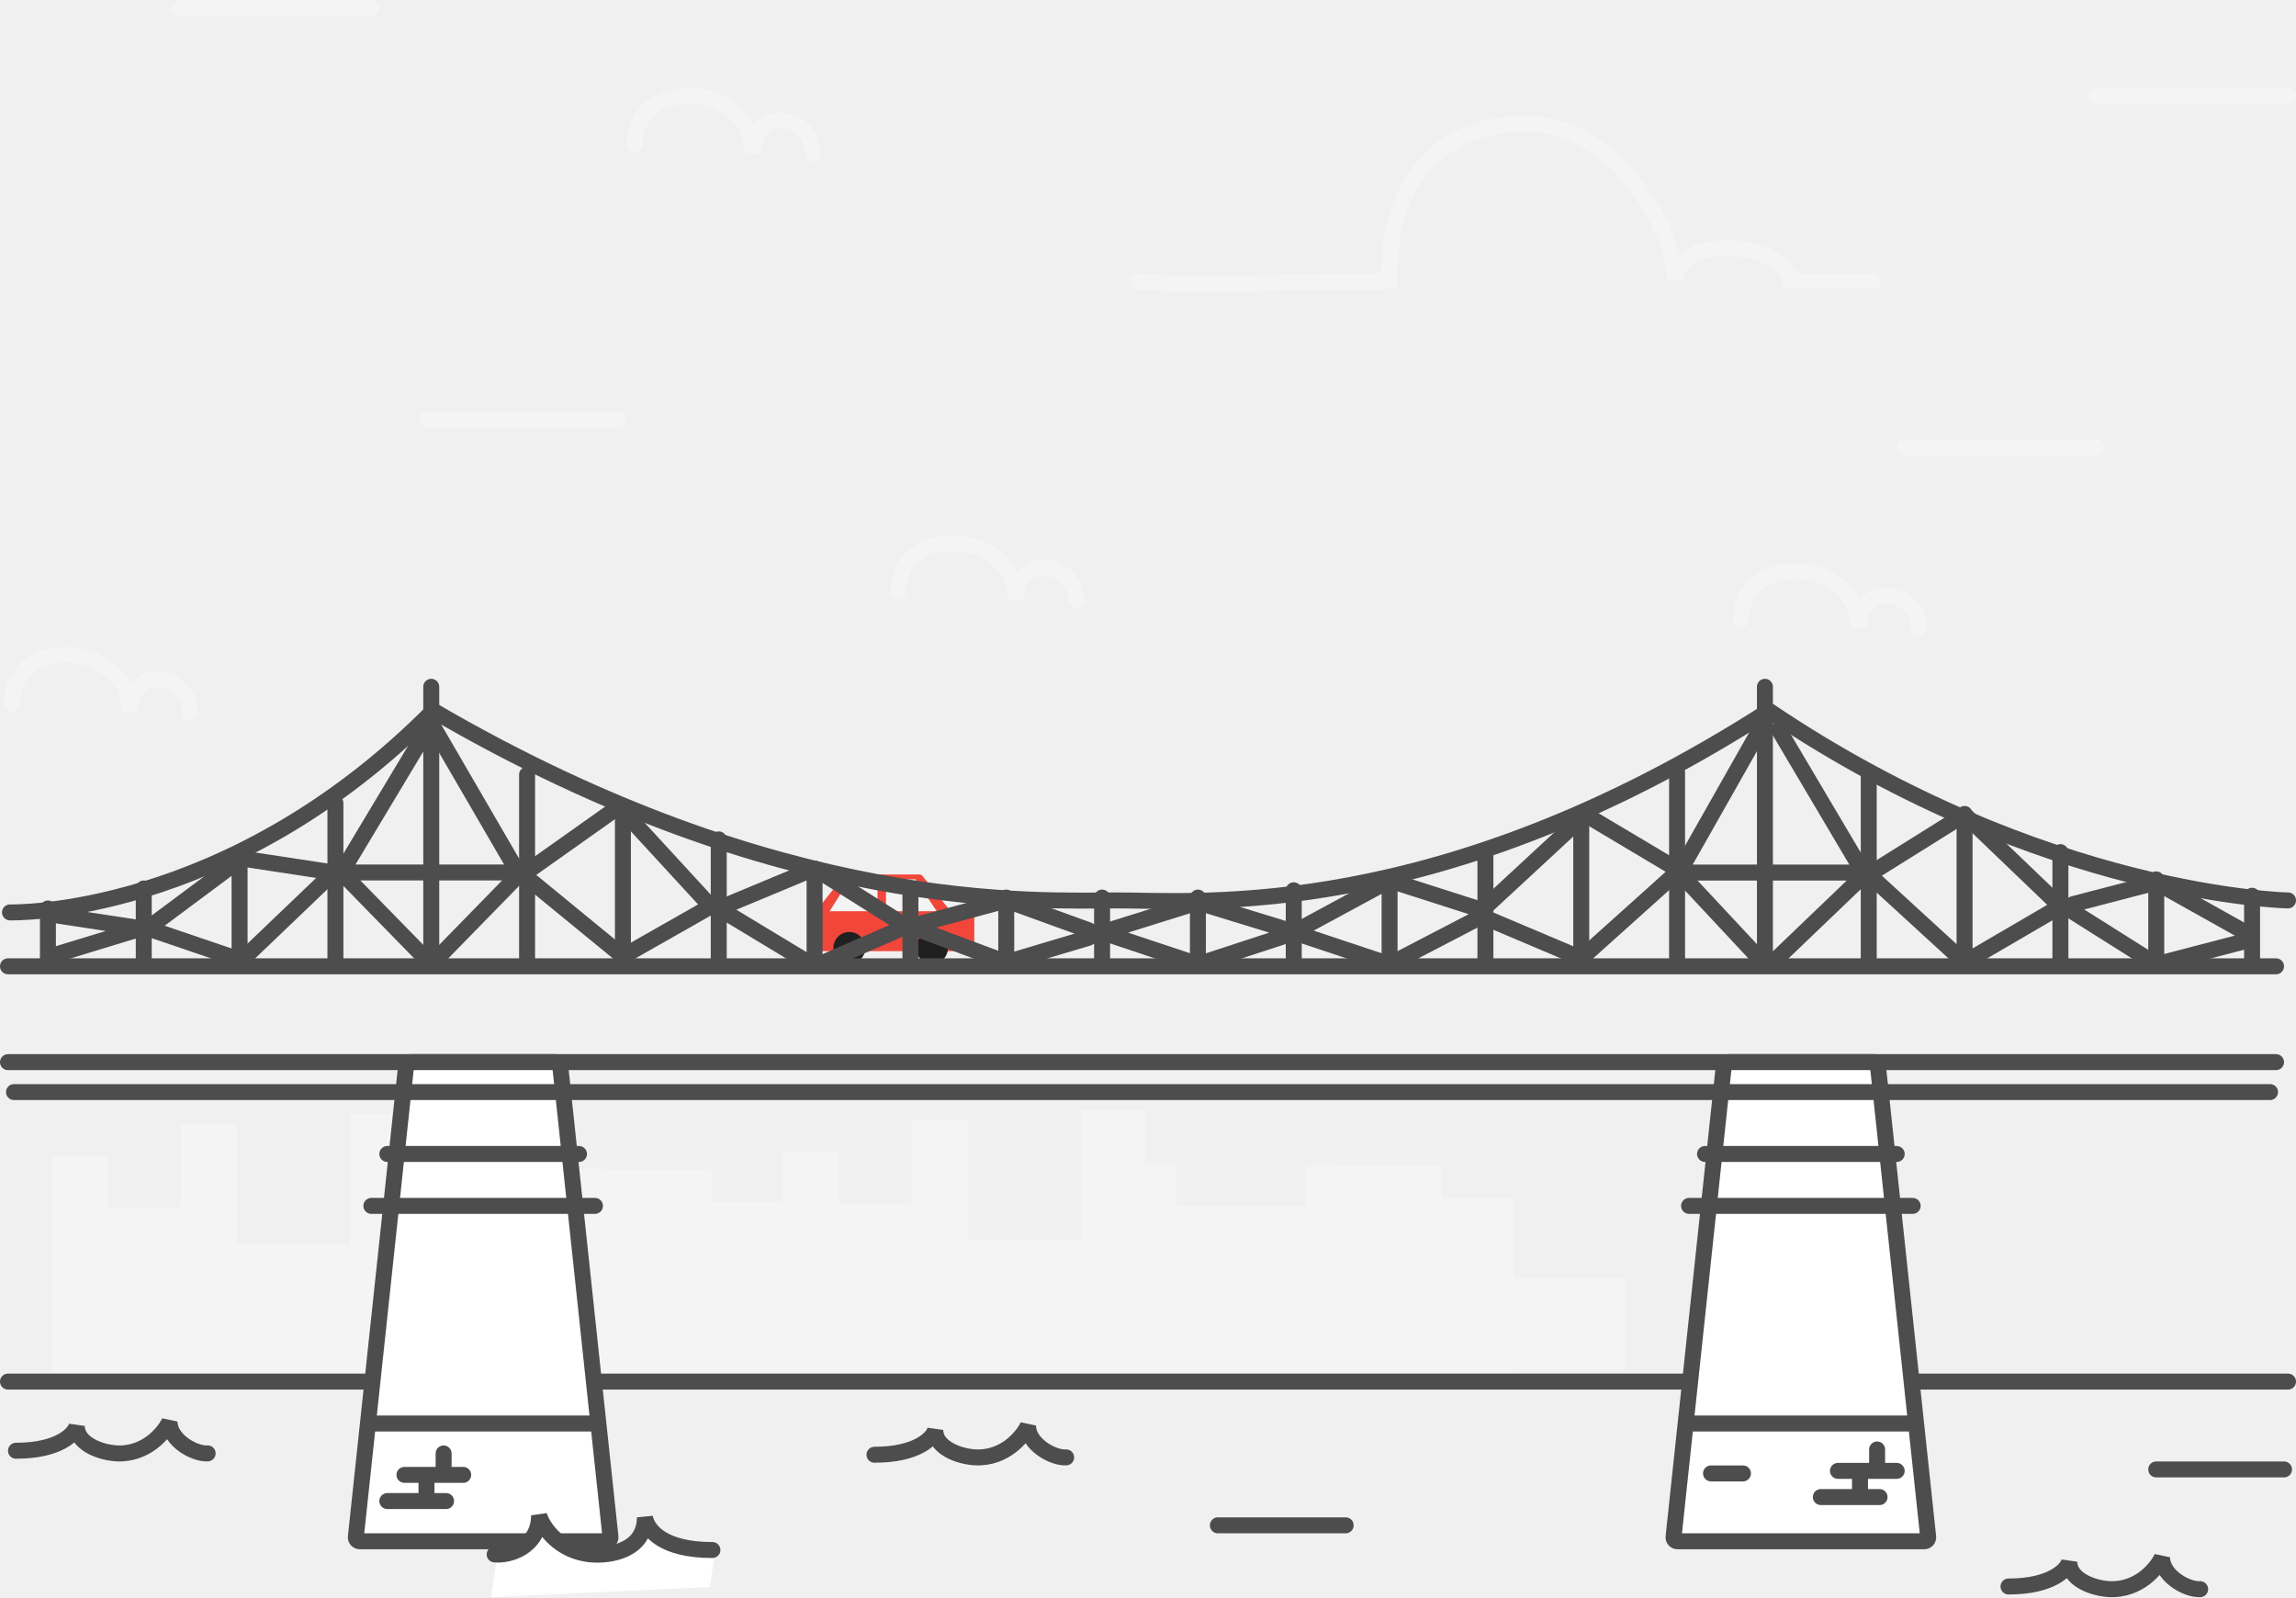
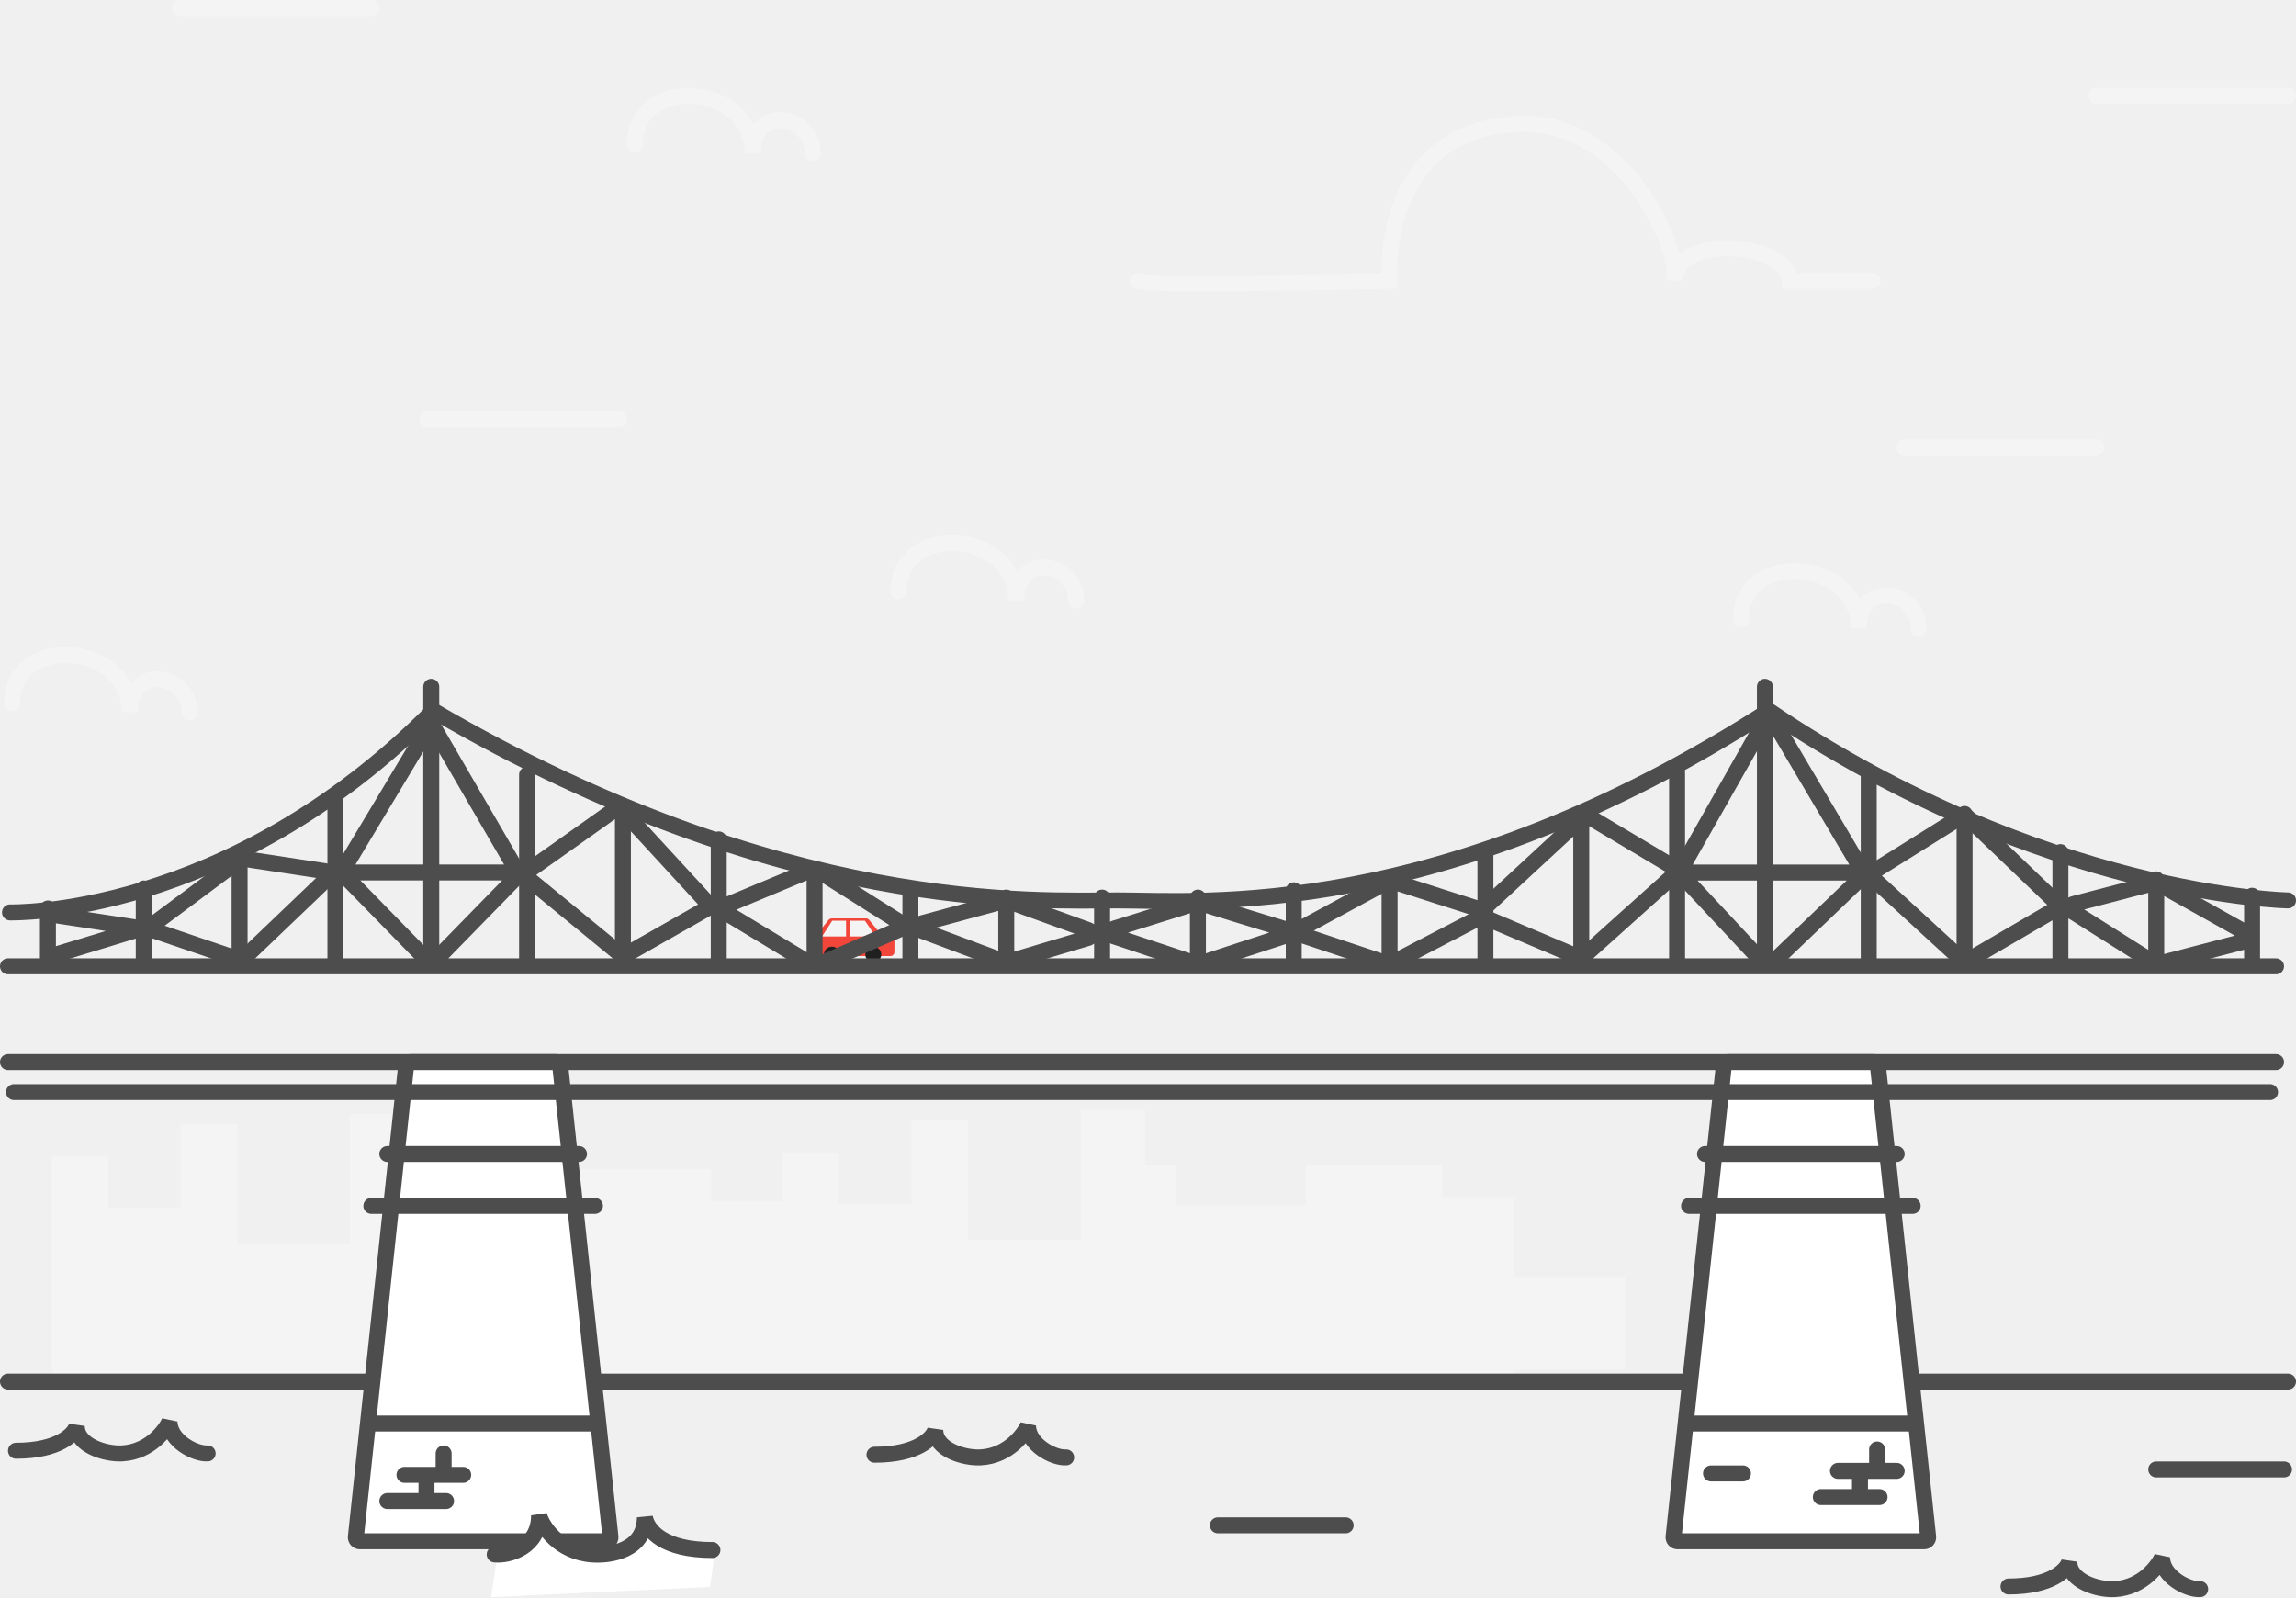
<svg xmlns="http://www.w3.org/2000/svg" width="575" height="400" viewBox="0 0 575 400" fill="none">
  <rect width="571" height="398" fill="black" fill-opacity="0" transform="translate(2 2)" />
  <path fill-rule="evenodd" clip-rule="evenodd" d="M286.744 278H270.612V310.582H242.38V280.55H228.264L228.265 301.496H210.116L210.116 288.606H196V300.885H178.18V292.828H152.08V292.767H143.997V302.863H111.667V292.767H103.744V279H87.612V311.582H59.38V281.55H45.264L45.265 302.496H27.116L27.116 289.606H13V346H27.116L45.265 346L59.38 346L87.612 346H103.585H103.744L151.965 346L152.08 346H177.851L178.18 346L196 346V345H210.116L228.265 345L242.38 345L270.612 345H286.585H286.744L334.965 345L335.08 345H360.851L361.18 345L379 345V343H407V320H379V299.885H361.18V291.828H335.08V291.767H326.997V301.863H294.667V291.767H286.744V278Z" fill="#F4F4F4" />
  <path d="M2 346H573" stroke="#4D4D4D" stroke-width="4" stroke-linecap="round" />
-   <rect width="40" height="22.4" fill="black" fill-opacity="0" transform="translate(204 219)" />
-   <path d="M211.337 219.377C211.527 219.139 211.815 219 212.12 219H230.249C230.554 219 230.842 219.139 231.031 219.377L238.068 228.224C238.258 228.462 238.546 228.601 238.851 228.601H243C243.552 228.601 244 229.049 244 229.601V237.2C244 237.752 243.552 238.2 243 238.2H205C204.448 238.2 204 237.752 204 237.2V228.95C204 228.724 204.077 228.505 204.217 228.328L211.337 219.377Z" fill="#F2463A" />
-   <path d="M212.822 220.2L207.765 228.2H219.765V220.2H212.822Z" fill="#F4F4F4" />
-   <path d="M229.233 220.2L234.588 228.2H221.882V220.2H229.233Z" fill="#F4F4F4" />
-   <circle cx="212.706" cy="237.4" r="4" fill="#202020" />
-   <circle cx="233.412" cy="237.4" r="4" fill="#202020" />
+   <rect width="20" height="11" fill="black" fill-opacity="0" transform="translate(204 230)" />
+   <path d="M207.519 230.371C207.708 230.136 207.994 230 208.296 230H216.889C217.19 230 217.476 230.136 217.666 230.371L220.884 234.344C221.074 234.579 221.36 234.715 221.661 234.715H223C223.552 234.715 224 235.163 224 235.715V238.429C224 238.981 223.552 239.429 223 239.429H205C204.448 239.429 204 238.981 204 238.429V235.069C204 234.84 204.079 234.618 204.223 234.44L207.519 230.371Z" fill="#F2463A" />
+   <path d="M208.411 230.589L205.882 234.518H211.882V230.589H208.411Z" fill="#F4F4F4" />
+   <path d="M216.616 230.589L219.294 234.518H212.941V230.589H216.616Z" fill="#F4F4F4" />
+   <ellipse cx="208.353" cy="239.036" rx="2" ry="1.964" fill="#202020" />
+   <ellipse cx="218.706" cy="239.036" rx="2" ry="1.964" fill="#202020" />
  <rect width="571" height="216" fill="black" fill-opacity="0" transform="translate(2 170)" />
  <rect width="568" height="144" fill="black" fill-opacity="0" transform="translate(2 242)" />
  <path d="M2 242H570M570 266H2" stroke="#4D4D4D" stroke-width="4" stroke-linecap="round" />
  <rect width="64" height="120" fill="black" fill-opacity="0" transform="translate(89 266)" />
  <path d="M101.705 266.894C101.759 266.386 102.188 266 102.699 266H139.301C139.812 266 140.241 266.386 140.295 266.894L152.882 384.894C152.945 385.485 152.482 386 151.888 386H90.112C89.518 386 89.055 385.485 89.118 384.894L101.705 266.894Z" fill="white" stroke="#4D4D4D" stroke-width="4" />
  <rect width="19" height="11.92" fill="black" fill-opacity="0" transform="translate(97 364)" />
  <path d="M97 375.92H111.71" stroke="#4D4D4D" stroke-width="4" stroke-linecap="round" />
  <path d="M101.29 369.364H116" stroke="#4D4D4D" stroke-width="4" stroke-linecap="round" />
  <path d="M106.806 375.324V370.556" stroke="#4D4D4D" stroke-width="4" />
  <path d="M111.097 368.768V364" stroke="#4D4D4D" stroke-width="4" stroke-linecap="round" />
  <path d="M93 356.5H151" stroke="#4D4D4D" stroke-width="4" />
  <path d="M97 289H145" stroke="#4D4D4D" stroke-width="4" stroke-linecap="round" />
  <path d="M93 302H149" stroke="#4D4D4D" stroke-width="4" stroke-linecap="round" />
  <rect width="64" height="120" fill="black" fill-opacity="0" transform="translate(419 266)" />
  <path d="M431.705 266.894C431.759 266.386 432.188 266 432.699 266H469.301C469.812 266 470.241 266.386 470.295 266.894L482.882 384.894C482.945 385.485 482.482 386 481.888 386H420.112C419.518 386 419.055 385.485 419.118 384.894L431.705 266.894Z" fill="white" stroke="#4D4D4D" stroke-width="4" />
  <rect width="19" height="11.92" fill="black" fill-opacity="0" transform="translate(456 363)" />
  <path d="M456 374.92H470.71" stroke="#4D4D4D" stroke-width="4" stroke-linecap="round" />
  <path d="M460.29 368.364H475" stroke="#4D4D4D" stroke-width="4" stroke-linecap="round" />
  <path d="M465.806 374.324V369.556" stroke="#4D4D4D" stroke-width="4" />
  <path d="M470.097 367.768V363" stroke="#4D4D4D" stroke-width="4" stroke-linecap="round" />
  <path d="M428.5 369H436.5" stroke="#4D4D4D" stroke-width="4" stroke-linecap="round" />
  <path d="M423 356.5H481" stroke="#4D4D4D" stroke-width="4" />
  <path d="M427 289H475" stroke="#4D4D4D" stroke-width="4" stroke-linecap="round" />
  <path d="M423 302H479" stroke="#4D4D4D" stroke-width="4" stroke-linecap="round" />
  <path d="M3.5 273.5H568.5" stroke="#4D4D4D" stroke-width="4" stroke-linecap="round" />
  <rect width="570.5" height="72.444" fill="black" fill-opacity="0" transform="translate(2.5 170)" />
  <rect width="570.5" height="72" fill="black" fill-opacity="0" transform="translate(2.5 170)" />
  <path d="M2.5 228.5C2.5 228.5 57 230 108.5 178C196 229 259.5 225.5 280 225.5C300.5 225.5 360.5 231 443 178C512 224.5 573 225.5 573 225.5" stroke="#4D4D4D" stroke-width="4" stroke-linecap="round" />
  <line x1="108" y1="240" x2="108" y2="172" stroke="#4D4D4D" stroke-width="4" stroke-linecap="round" />
  <line x1="442" y1="240" x2="442" y2="172" stroke="#4D4D4D" stroke-width="4" stroke-linecap="round" />
  <rect width="552.5" height="62.444" fill="black" fill-opacity="0" transform="translate(12.5 180)" />
  <path fill-rule="evenodd" clip-rule="evenodd" d="M126.234 216.5L107.931 185.002L89.032 216.5H126.234ZM125.739 220.5L107.569 239.103L110.431 241.897L131.431 220.397L132.493 219.31L131.729 217.995L110.229 180.995L106.771 183.005L107.357 184.014L104.785 182.471L83.785 217.471L82.991 218.794L84.069 219.897L105.069 241.397L107.931 238.603L90.249 220.5H125.739Z" fill="#4D4D4D" />
  <path fill-rule="evenodd" clip-rule="evenodd" d="M463.133 216.524L443.092 182.664L423.917 216.524H463.133ZM462.48 220.524H425.125L442.76 239.418L462.48 220.524ZM439.702 180.533L442.904 182.346L442.721 182.037L446.163 180L468.658 218.006L469.466 219.371L468.321 220.469L445.384 242.444L442.82 239.768L440.038 242.365L419.038 219.865L418.036 218.792L418.76 217.515L439.702 180.533Z" fill="#4D4D4D" />
  <path d="M81.49 218.194L60.913 215.063C60.649 215.023 60.379 215.09 60.165 215.249L38.525 231.364C37.879 231.845 38.038 232.853 38.8 233.113L59.925 240.304C60.278 240.425 60.669 240.338 60.939 240.08L82.031 219.905C82.631 219.332 82.311 218.319 81.49 218.194Z" stroke="#4D4D4D" stroke-width="4" />
  <path d="M177.149 226.075L155.596 202.648C155.255 202.277 154.692 202.218 154.282 202.509L132.07 218.242C131.531 218.624 131.504 219.413 132.014 219.831L155.469 239.065C155.789 239.327 156.237 239.365 156.597 239.161L176.907 227.621C177.466 227.303 177.584 226.548 177.149 226.075Z" stroke="#4D4D4D" stroke-width="4" />
  <path d="M225.4 230.991L204.439 217.777C204.164 217.603 203.821 217.574 203.521 217.7L181.821 226.741C181.065 227.056 180.988 228.097 181.689 228.52L203.558 241.733C203.835 241.9 204.177 241.923 204.474 241.794L225.265 232.754C226.002 232.434 226.079 231.42 225.4 230.991Z" stroke="#4D4D4D" stroke-width="4" />
  <path d="M272.646 232.968L252.297 225.607C252.104 225.537 251.894 225.529 251.695 225.583L230.996 231.188C230.059 231.442 229.997 232.749 230.907 233.09L251.685 240.882C251.89 240.959 252.113 240.966 252.322 240.904L272.591 234.866C273.516 234.591 273.553 233.296 272.646 232.968Z" stroke="#4D4D4D" stroke-width="4" />
  <path d="M321.477 232.575L300.296 226.091C300.103 226.032 299.897 226.032 299.705 226.092L278.956 232.576C278.03 232.866 278.017 234.172 278.938 234.479L299.687 241.396C299.89 241.463 300.11 241.464 300.314 241.398L321.495 234.481C322.423 234.178 322.411 232.86 321.477 232.575Z" stroke="#4D4D4D" stroke-width="4" />
  <path d="M370.713 227.768L348.406 220.63C348.147 220.547 347.865 220.573 347.625 220.703L326.028 232.401C325.259 232.818 325.358 233.953 326.188 234.229L347.598 241.366C347.855 241.452 348.136 241.429 348.376 241.305L370.87 229.608C371.658 229.198 371.56 228.039 370.713 227.768Z" stroke="#4D4D4D" stroke-width="4" />
  <path d="M419.333 217.305L397.642 204.383C397.262 204.156 396.777 204.207 396.451 204.508L371.136 227.948C370.603 228.442 370.757 229.32 371.426 229.603L395.415 239.752C395.772 239.904 396.184 239.835 396.473 239.576L419.489 218.908C419.991 218.457 419.912 217.65 419.333 217.305Z" stroke="#4D4D4D" stroke-width="4" />
  <path d="M515.043 226.082L492.562 204.539C492.231 204.222 491.728 204.17 491.34 204.412L469.115 218.303C468.554 218.654 468.482 219.442 468.969 219.888L491.457 240.502C491.78 240.798 492.258 240.85 492.636 240.629L514.855 227.668C515.428 227.333 515.522 226.542 515.043 226.082Z" stroke="#4D4D4D" stroke-width="4" />
  <path d="M562.831 233.785L540.351 221.197C540.126 221.071 539.86 221.036 539.61 221.102L519.233 226.417C518.386 226.638 518.212 227.764 518.952 228.231L539.634 241.269C539.868 241.416 540.152 241.461 540.419 241.391L562.594 235.626C563.466 235.399 563.617 234.225 562.831 233.785Z" stroke="#4D4D4D" stroke-width="4" />
  <path d="M12.5 229L35.5 232.5L12.5 239.5" stroke="#4D4D4D" stroke-width="4" />
  <rect width="552" height="51" fill="black" fill-opacity="0" transform="translate(12 192)" />
  <line x1="132" y1="241" x2="132" y2="194" stroke="#4D4D4D" stroke-width="4" stroke-linecap="round" />
  <path d="M156 241.634V202.929" stroke="#4D4D4D" stroke-width="4" stroke-linecap="round" />
  <path d="M84 241.179L84 201.107" stroke="#4D4D4D" stroke-width="4" stroke-linecap="round" />
  <path d="M60 241.634L60 215.223" stroke="#4D4D4D" stroke-width="4" stroke-linecap="round" />
  <path d="M36 241.634L36 222.509" stroke="#4D4D4D" stroke-width="4" stroke-linecap="round" />
  <path d="M12 241.634L12 227.518" stroke="#4D4D4D" stroke-width="4" stroke-linecap="round" />
  <path d="M180 241.179V210.214" stroke="#4D4D4D" stroke-width="4" stroke-linecap="round" />
  <path d="M204 241.634V217.5" stroke="#4D4D4D" stroke-width="4" stroke-linecap="round" />
  <path d="M228 241.634V222.964" stroke="#4D4D4D" stroke-width="4" stroke-linecap="round" />
  <path d="M252 241.634V224.786" stroke="#4D4D4D" stroke-width="4" stroke-linecap="round" />
  <path d="M276 241.634V224.786" stroke="#4D4D4D" stroke-width="4" stroke-linecap="round" />
  <path d="M300 241.634V224.786" stroke="#4D4D4D" stroke-width="4" stroke-linecap="round" />
  <path d="M324 241.634V222.964" stroke="#4D4D4D" stroke-width="4" stroke-linecap="round" />
  <path d="M348 241.634V219.777" stroke="#4D4D4D" stroke-width="4" stroke-linecap="round" />
  <path d="M372 241.634V213.402" stroke="#4D4D4D" stroke-width="4" stroke-linecap="round" />
  <path d="M396 241.634V204.295" stroke="#4D4D4D" stroke-width="4" stroke-linecap="round" />
  <path d="M420 241.634V193.366" stroke="#4D4D4D" stroke-width="4" stroke-linecap="round" />
  <path d="M468 241.634V193.366" stroke="#4D4D4D" stroke-width="4" stroke-linecap="round" />
  <path d="M492 241.634V203.839" stroke="#4D4D4D" stroke-width="4" stroke-linecap="round" />
  <path d="M516 241.634V213.402" stroke="#4D4D4D" stroke-width="4" stroke-linecap="round" />
  <path d="M540 241.634V220.232" stroke="#4D4D4D" stroke-width="4" stroke-linecap="round" />
  <path d="M564 241.634V224.33" stroke="#4D4D4D" stroke-width="4" stroke-linecap="round" />
  <rect width="568" height="44" fill="black" fill-opacity="0" transform="translate(4 356)" />
  <rect width="56" height="20.5" fill="black" fill-opacity="0" transform="translate(179 379.5) scale(-1 1)" />
  <path d="M161.5 380C162.184 383.446 166.803 388.923 179 388.923L177.827 397.415L123 400L124.466 390.031C128.082 390.4 135.5 387.976 135.5 380C136.38 382.954 140.589 389.384 148.801 390.031C153.492 390.4 161.5 388.271 161.5 380Z" fill="white" />
  <path d="M178.414 388.185C166.217 388.185 162.184 383.446 161.5 380C161.5 388.271 152.906 389.662 148.215 389.292C140.002 388.646 135.88 382.454 135 379.5C135 387.475 127.496 389.662 123.88 389.292" stroke="#4D4D4D" stroke-width="4" stroke-linecap="round" />
  <path d="M219 364.319C229.735 364.319 233.624 360.179 234.226 358.109C234.226 363.077 241.452 365.206 245.581 364.984C252.809 364.596 256.677 358.774 257.452 357C257.452 361.791 263.817 365.206 267 364.984" stroke="#4D4D4D" stroke-width="4" stroke-linecap="round" />
  <path d="M4 363.319C14.736 363.319 18.624 359.179 19.226 357.109C19.226 362.077 26.452 364.206 30.581 363.984C37.809 363.596 41.677 357.774 42.452 356C42.452 360.791 48.817 364.206 52 363.984" stroke="#4D4D4D" stroke-width="4" stroke-linecap="round" />
  <path d="M503 397.319C513.735 397.319 517.624 393.179 518.226 391.109C518.226 396.077 525.452 398.206 529.581 397.984C536.809 397.596 540.677 391.774 541.452 390C541.452 394.791 547.817 398.206 551 397.984" stroke="#4D4D4D" stroke-width="4" stroke-linecap="round" />
  <path d="M305 382H337" stroke="#4D4D4D" stroke-width="4" stroke-linecap="round" />
  <path d="M540 368H572" stroke="#4D4D4D" stroke-width="4" stroke-linecap="round" />
  <rect width="570" height="176.38" fill="black" fill-opacity="0" transform="translate(3 2)" />
  <path d="M287 70.34C287 69.236 286.105 68.34 285 68.34C283.895 68.34 283 69.236 283 70.34H287ZM347.817 70.34L347.865 72.34L349.817 72.293V70.34H347.817ZM448.226 70.34H446.226V72.34H448.226V70.34ZM469 72.34C470.105 72.34 471 71.445 471 70.34C471 69.236 470.105 68.34 469 68.34V72.34ZM283 70.34C283 71.157 283.46 71.677 283.71 71.897C283.961 72.118 284.213 72.234 284.343 72.289C284.617 72.405 284.899 72.468 285.095 72.506C285.52 72.588 286.071 72.649 286.682 72.697C287.927 72.796 289.691 72.866 291.826 72.914C296.109 73.009 302.022 73.019 308.57 72.975C321.672 72.888 337.389 72.589 347.865 72.34L347.77 68.341C337.306 68.59 321.614 68.888 308.543 68.975C302.004 69.019 296.139 69.009 291.915 68.915C289.797 68.868 288.126 68.8 286.999 68.71C286.424 68.664 286.054 68.618 285.856 68.579C285.74 68.556 285.784 68.556 285.899 68.604C285.948 68.625 286.14 68.707 286.351 68.892C286.561 69.077 287 69.561 287 70.34H283ZM349.817 70.34C349.817 54.583 354.615 45.367 360.806 40.049C367.057 34.68 375.055 33 381.946 33V29C374.493 29 365.427 30.806 358.199 37.015C350.912 43.275 345.817 53.729 345.817 70.34H349.817ZM381.946 33C392.496 33 401.376 39.147 407.71 47.101C414.077 55.096 417.538 64.505 417.538 70.34H421.538C421.538 63.335 417.579 53.074 410.839 44.609C404.065 36.103 394.149 29 381.946 29V33ZM421.538 70.34C421.538 68.225 422.689 66.692 424.895 65.619C427.178 64.509 430.394 64.03 433.777 64.207C437.147 64.383 440.439 65.198 442.819 66.438C445.292 67.727 446.226 69.145 446.226 70.34H450.226C450.226 66.865 447.574 64.406 444.668 62.891C441.668 61.328 437.788 60.412 433.986 60.213C430.198 60.015 426.241 60.516 423.145 62.022C419.973 63.565 417.538 66.285 417.538 70.34H421.538ZM448.226 72.34H469V68.34H448.226V72.34Z" fill="#F4F4F4" />
  <path d="M107 105H155" stroke="#F4F4F4" stroke-width="4" stroke-linecap="round" />
  <path d="M45 2H93" stroke="#F4F4F4" stroke-width="4" stroke-linecap="round" />
  <path d="M436 155.143C436 137.643 465.5 139.643 465.5 157.38C465.5 145.143 480.5 147.643 480.5 157.38" stroke="#F4F4F4" stroke-width="4" stroke-linecap="round" />
  <path d="M3 176.143C3 158.643 32.5 160.643 32.5 178.38C32.5 166.143 47.5 168.643 47.5 178.38" stroke="#F4F4F4" stroke-width="4" stroke-linecap="round" />
  <path d="M477 112H525" stroke="#F4F4F4" stroke-width="4" stroke-linecap="round" />
  <path d="M525 24H573" stroke="#F4F4F4" stroke-width="4" stroke-linecap="round" />
  <path d="M159 36.143C159 18.643 188.5 20.643 188.5 38.38C188.5 26.143 203.5 28.643 203.5 38.38" stroke="#F4F4F4" stroke-width="4" stroke-linecap="round" />
  <path d="M225 148.143C225 130.643 254.5 132.643 254.5 150.38C254.5 138.143 269.5 140.643 269.5 150.38" stroke="#F4F4F4" stroke-width="4" stroke-linecap="round" />
</svg>
